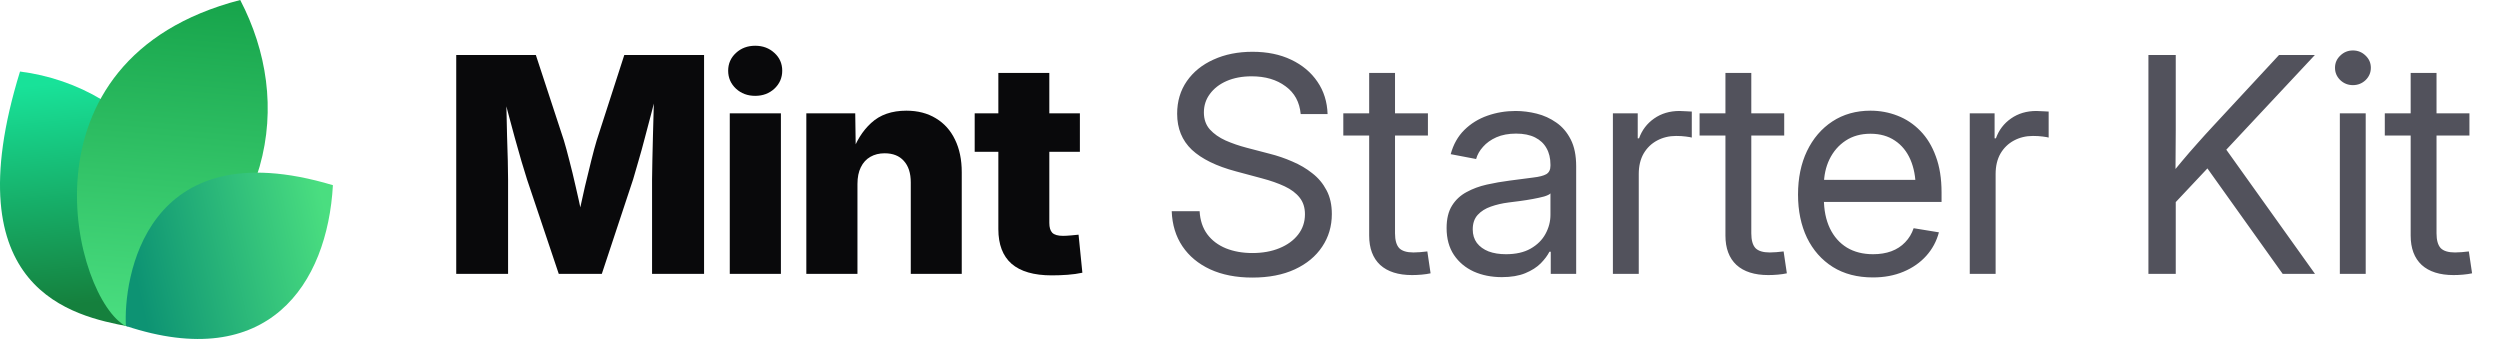
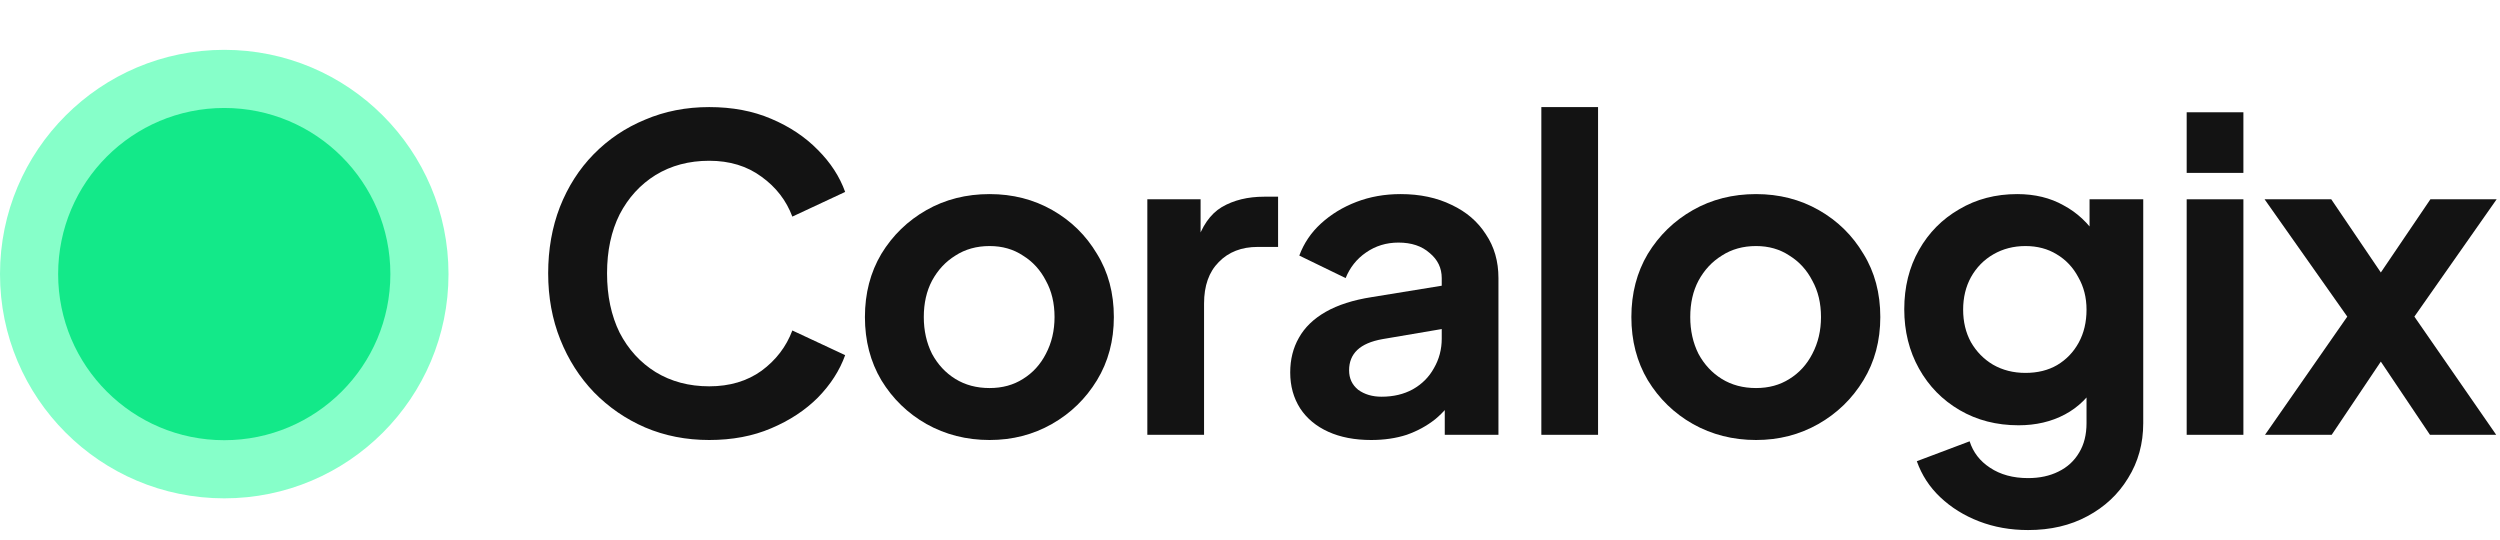
- <svg xmlns="http://www.w3.org/2000/svg" width="177" height="24" viewBox="0 0 177 24" fill="none">
-   <path d="M9.061 23.108C5.268 22.377 -3.391 20.627 1.417 5.064C9.634 6.099 16.973 14.064 9.061 23.108Z" fill="url(#paint0_linear_17557_2020)" />
-   <path d="M8.919 23.094C5.276 21.222 0.784 4.209 17.007 0C20.757 7.193 19.621 16.545 8.919 23.094Z" fill="url(#paint1_linear_17557_2020)" />
-   <path d="M8.914 23.079C8.735 19.882 10.159 9.085 23.57 13.111C23.181 20.123 18.984 26.418 8.914 23.079Z" fill="url(#paint2_linear_17557_2020)" />
-   <path d="M32.301 19.392V3.894H37.938L39.925 9.948C40.036 10.315 40.164 10.787 40.31 11.362C40.462 11.938 40.611 12.552 40.757 13.204C40.91 13.855 41.048 14.483 41.173 15.086C41.305 15.682 41.412 16.192 41.495 16.615H40.695C40.771 16.192 40.871 15.682 40.996 15.086C41.128 14.49 41.267 13.866 41.412 13.214C41.565 12.562 41.714 11.948 41.86 11.373C42.005 10.79 42.133 10.315 42.244 9.948L44.2 3.894H49.848V19.392H46.166V12.704C46.166 12.357 46.173 11.917 46.187 11.383C46.2 10.849 46.214 10.27 46.228 9.646C46.249 9.022 46.266 8.391 46.28 7.753C46.301 7.115 46.311 6.519 46.311 5.964H46.623C46.485 6.561 46.332 7.181 46.166 7.826C45.999 8.471 45.833 9.102 45.666 9.719C45.507 10.336 45.351 10.901 45.198 11.414C45.053 11.928 44.928 12.357 44.824 12.704L42.608 19.392H39.561L37.314 12.704C37.203 12.357 37.072 11.928 36.919 11.414C36.773 10.901 36.614 10.34 36.441 9.729C36.274 9.112 36.104 8.481 35.931 7.836C35.764 7.192 35.608 6.567 35.463 5.964H35.827C35.834 6.512 35.844 7.105 35.858 7.743C35.872 8.374 35.886 9.005 35.9 9.636C35.92 10.26 35.938 10.839 35.952 11.373C35.965 11.907 35.972 12.351 35.972 12.704V19.392H32.301ZM51.668 19.392V8.024H55.288V19.392H51.668ZM53.468 6.786C52.927 6.786 52.473 6.616 52.105 6.276C51.738 5.93 51.554 5.507 51.554 5.007C51.554 4.508 51.738 4.088 52.105 3.749C52.473 3.409 52.927 3.239 53.468 3.239C54.009 3.239 54.463 3.409 54.83 3.749C55.198 4.082 55.382 4.501 55.382 5.007C55.382 5.507 55.198 5.93 54.83 6.276C54.463 6.616 54.009 6.786 53.468 6.786ZM60.708 13.027V19.392H57.088V8.024H60.551L60.593 10.967H60.281C60.593 10.024 61.061 9.268 61.685 8.7C62.309 8.124 63.138 7.836 64.171 7.836C64.975 7.836 65.672 8.017 66.262 8.377C66.851 8.731 67.302 9.234 67.614 9.885C67.933 10.537 68.092 11.307 68.092 12.194V19.392H64.483V12.912C64.483 12.26 64.32 11.754 63.994 11.394C63.675 11.033 63.221 10.853 62.632 10.853C62.25 10.853 61.914 10.936 61.623 11.102C61.332 11.269 61.106 11.515 60.947 11.841C60.787 12.16 60.708 12.555 60.708 13.027ZM76.456 8.024V10.749H69.008V8.024H76.456ZM70.683 5.163H74.292V15.783C74.292 16.102 74.361 16.334 74.5 16.48C74.646 16.625 74.899 16.698 75.259 16.698C75.405 16.698 75.596 16.688 75.831 16.667C76.074 16.646 76.251 16.629 76.362 16.615L76.632 19.309C76.313 19.378 75.963 19.427 75.582 19.455C75.207 19.482 74.836 19.496 74.469 19.496C73.2 19.496 72.25 19.222 71.619 18.674C70.995 18.127 70.683 17.308 70.683 16.22V5.163Z" fill="#09090B" />
-   <path d="M88.667 19.652C87.523 19.652 86.528 19.458 85.682 19.07C84.843 18.681 84.188 18.137 83.716 17.437C83.245 16.736 82.992 15.908 82.957 14.951H84.933C84.968 15.596 85.148 16.14 85.474 16.584C85.8 17.021 86.24 17.354 86.795 17.582C87.35 17.804 87.974 17.915 88.667 17.915C89.388 17.915 90.026 17.801 90.581 17.572C91.143 17.343 91.583 17.024 91.902 16.615C92.228 16.199 92.391 15.717 92.391 15.169C92.391 14.698 92.266 14.306 92.017 13.994C91.767 13.675 91.413 13.408 90.956 13.193C90.498 12.978 89.954 12.787 89.323 12.621L87.502 12.132C86.123 11.765 85.082 11.255 84.382 10.603C83.689 9.944 83.342 9.095 83.342 8.055C83.342 7.174 83.571 6.404 84.028 5.746C84.486 5.087 85.117 4.577 85.921 4.217C86.726 3.849 87.645 3.666 88.678 3.666C89.718 3.666 90.63 3.853 91.413 4.227C92.204 4.602 92.824 5.122 93.275 5.787C93.726 6.446 93.965 7.209 93.993 8.076H92.089C92.013 7.23 91.656 6.574 91.018 6.11C90.387 5.638 89.586 5.403 88.615 5.403C87.95 5.403 87.36 5.513 86.847 5.735C86.341 5.957 85.946 6.262 85.661 6.651C85.377 7.032 85.235 7.469 85.235 7.961C85.235 8.447 85.377 8.849 85.661 9.168C85.946 9.48 86.317 9.74 86.774 9.948C87.232 10.149 87.724 10.319 88.251 10.457L89.884 10.884C90.439 11.023 90.977 11.206 91.496 11.435C92.023 11.657 92.495 11.934 92.911 12.267C93.334 12.593 93.67 12.995 93.92 13.474C94.17 13.945 94.294 14.504 94.294 15.149C94.294 16.015 94.066 16.788 93.608 17.468C93.157 18.148 92.512 18.681 91.673 19.07C90.834 19.458 89.832 19.652 88.667 19.652ZM101.097 8.024V9.594H95.106V8.024H101.097ZM96.937 5.163H98.767V16.521C98.767 17 98.865 17.347 99.059 17.562C99.26 17.77 99.6 17.874 100.078 17.874C100.21 17.874 100.366 17.867 100.546 17.853C100.733 17.832 100.903 17.815 101.056 17.801L101.285 19.351C101.097 19.392 100.886 19.423 100.65 19.444C100.414 19.465 100.189 19.475 99.974 19.475C98.996 19.475 98.244 19.236 97.717 18.758C97.197 18.272 96.937 17.579 96.937 16.677V5.163ZM106.33 19.621C105.595 19.621 104.932 19.489 104.343 19.226C103.754 18.955 103.285 18.564 102.939 18.05C102.592 17.53 102.419 16.896 102.419 16.147C102.419 15.495 102.547 14.965 102.804 14.556C103.06 14.146 103.403 13.828 103.833 13.599C104.263 13.363 104.742 13.186 105.269 13.068C105.796 12.95 106.333 12.857 106.881 12.787C107.574 12.69 108.132 12.617 108.555 12.569C108.978 12.52 109.287 12.441 109.481 12.33C109.675 12.212 109.772 12.014 109.772 11.737V11.654C109.772 11.203 109.679 10.815 109.492 10.489C109.311 10.163 109.041 9.91 108.68 9.729C108.32 9.549 107.872 9.459 107.338 9.459C106.805 9.459 106.34 9.546 105.945 9.719C105.556 9.892 105.241 10.118 104.998 10.395C104.755 10.665 104.593 10.953 104.509 11.258L102.71 10.915C102.897 10.222 103.22 9.65 103.677 9.199C104.135 8.748 104.679 8.412 105.31 8.19C105.941 7.968 106.607 7.857 107.307 7.857C107.8 7.857 108.295 7.92 108.795 8.044C109.301 8.169 109.765 8.381 110.188 8.679C110.611 8.97 110.951 9.369 111.208 9.875C111.464 10.374 111.593 11.005 111.593 11.768V19.392H109.793V17.822H109.7C109.568 18.085 109.363 18.359 109.086 18.643C108.809 18.921 108.444 19.153 107.994 19.34C107.543 19.527 106.988 19.621 106.33 19.621ZM106.621 17.998C107.321 17.998 107.904 17.867 108.368 17.603C108.84 17.333 109.19 16.986 109.419 16.563C109.654 16.133 109.772 15.682 109.772 15.211V13.692C109.703 13.769 109.554 13.841 109.325 13.911C109.096 13.973 108.829 14.032 108.524 14.088C108.226 14.143 107.921 14.192 107.609 14.233C107.304 14.275 107.033 14.309 106.798 14.337C106.354 14.393 105.938 14.49 105.549 14.628C105.168 14.76 104.86 14.954 104.624 15.211C104.388 15.467 104.27 15.811 104.27 16.241C104.27 16.615 104.367 16.934 104.561 17.198C104.762 17.461 105.04 17.662 105.393 17.801C105.747 17.933 106.156 17.998 106.621 17.998ZM114.193 19.392V8.024H115.951V9.792H116.045C116.253 9.209 116.61 8.741 117.116 8.388C117.622 8.034 118.219 7.857 118.905 7.857C119.058 7.857 119.217 7.864 119.384 7.878C119.55 7.885 119.682 7.892 119.779 7.899V9.74C119.716 9.719 119.578 9.695 119.363 9.667C119.155 9.639 118.922 9.625 118.666 9.625C118.174 9.625 117.726 9.733 117.324 9.948C116.922 10.163 116.603 10.471 116.367 10.874C116.138 11.276 116.024 11.758 116.024 12.319V19.392H114.193ZM126.322 8.024V9.594H120.33V8.024H126.322ZM122.161 5.163H123.992V16.521C123.992 17 124.089 17.347 124.283 17.562C124.484 17.77 124.824 17.874 125.302 17.874C125.434 17.874 125.59 17.867 125.77 17.853C125.958 17.832 126.127 17.815 126.28 17.801L126.509 19.351C126.322 19.392 126.11 19.423 125.874 19.444C125.639 19.465 125.413 19.475 125.198 19.475C124.221 19.475 123.468 19.236 122.941 18.758C122.421 18.272 122.161 17.579 122.161 16.677V5.163ZM132.604 19.642C131.502 19.642 130.555 19.396 129.765 18.903C128.974 18.404 128.364 17.714 127.934 16.834C127.511 15.946 127.3 14.927 127.3 13.775C127.3 12.611 127.511 11.584 127.934 10.697C128.364 9.802 128.964 9.102 129.734 8.596C130.51 8.089 131.408 7.836 132.428 7.836C133.1 7.836 133.738 7.954 134.341 8.19C134.952 8.426 135.489 8.783 135.954 9.261C136.425 9.74 136.793 10.343 137.056 11.071C137.327 11.792 137.462 12.645 137.462 13.63V14.296H128.433V12.735H136.463L135.631 13.297C135.631 12.541 135.506 11.876 135.257 11.3C135.007 10.725 134.643 10.277 134.165 9.958C133.686 9.632 133.107 9.469 132.428 9.469C131.748 9.469 131.162 9.632 130.67 9.958C130.177 10.284 129.796 10.725 129.526 11.279C129.262 11.827 129.13 12.441 129.13 13.12V14.046C129.13 14.864 129.273 15.572 129.557 16.168C129.841 16.757 130.243 17.211 130.763 17.53C131.283 17.842 131.901 17.998 132.615 17.998C133.093 17.998 133.523 17.929 133.905 17.79C134.293 17.645 134.619 17.433 134.882 17.156C135.153 16.879 135.354 16.546 135.486 16.157L137.275 16.449C137.108 17.08 136.81 17.634 136.38 18.113C135.95 18.591 135.413 18.966 134.768 19.236C134.123 19.507 133.402 19.642 132.604 19.642ZM139.459 19.392V8.024H141.217V9.792H141.311C141.519 9.209 141.876 8.741 142.382 8.388C142.888 8.034 143.485 7.857 144.171 7.857C144.324 7.857 144.483 7.864 144.649 7.878C144.816 7.885 144.948 7.892 145.045 7.899V9.74C144.982 9.719 144.844 9.695 144.629 9.667C144.421 9.639 144.188 9.625 143.932 9.625C143.439 9.625 142.992 9.733 142.59 9.948C142.188 10.163 141.869 10.471 141.633 10.874C141.404 11.276 141.29 11.758 141.29 12.319V19.392H139.459ZM153.429 14.961V12.715C153.783 12.257 154.136 11.82 154.49 11.404C154.844 10.981 155.204 10.565 155.572 10.156C155.939 9.74 156.314 9.327 156.695 8.918L161.355 3.894H163.893L157.277 10.967H157.184L153.429 14.961ZM152.108 19.392V3.894H154.043V9.241L154.022 12.559L154.043 13.505V19.392H152.108ZM161.615 19.392L155.967 11.477L157.173 9.969L163.903 19.392H161.615ZM165.661 19.392V8.024H167.492V19.392H165.661ZM166.587 6.027C166.24 6.027 165.942 5.909 165.692 5.673C165.443 5.43 165.318 5.139 165.318 4.799C165.318 4.459 165.443 4.172 165.692 3.936C165.942 3.693 166.24 3.572 166.587 3.572C166.934 3.572 167.232 3.693 167.482 3.936C167.731 4.172 167.856 4.459 167.856 4.799C167.856 5.139 167.731 5.43 167.482 5.673C167.232 5.909 166.934 6.027 166.587 6.027ZM174.836 8.024V9.594H168.844V8.024H174.836ZM170.675 5.163H172.506V16.521C172.506 17 172.603 17.347 172.797 17.562C172.998 17.77 173.338 17.874 173.816 17.874C173.948 17.874 174.104 17.867 174.284 17.853C174.472 17.832 174.641 17.815 174.794 17.801L175.023 19.351C174.836 19.392 174.624 19.423 174.388 19.444C174.153 19.465 173.927 19.475 173.712 19.475C172.735 19.475 171.982 19.236 171.455 18.758C170.935 18.272 170.675 17.579 170.675 16.677V5.163Z" fill="#52525C" />
-   <defs>
-     <linearGradient id="paint0_linear_17557_2020" x1="3.776" y1="5.916" x2="5.232" y2="21.559" gradientUnits="userSpaceOnUse">
-       <stop stop-color="#18E299" />
-       <stop offset="1" stop-color="#15803D" />
-     </linearGradient>
-     <linearGradient id="paint1_linear_17557_2020" x1="12.171" y1="-0.718" x2="10.19" y2="22.983" gradientUnits="userSpaceOnUse">
-       <stop stop-color="#16A34A" />
-       <stop offset="1" stop-color="#4ADE80" />
-     </linearGradient>
-     <linearGradient id="paint2_linear_17557_2020" x1="23.133" y1="15.353" x2="9.338" y2="18.52" gradientUnits="userSpaceOnUse">
-       <stop stop-color="#4ADE80" />
-       <stop offset="1" stop-color="#0D9373" />
-     </linearGradient>
-   </defs>
+ <svg xmlns="http://www.w3.org/2000/svg" width="301" height="65" viewBox="0 0 301 65" fill="none">
+   <path d="M54 33C54 47.912 41.912 60 27 60C12.088 60 0 47.912 0 33C0 18.088 12.088 6 27 6C41.912 6 54 18.088 54 33Z" fill="#86FFC9" />
+   <path d="M47 33C47 44.046 38.046 53 27 53C15.954 53 7 44.046 7 33C7 21.954 15.954 13 27 13C38.046 13 47 21.954 47 33Z" fill="#13E989" />
+   <path d="M85.39 52.976C82.61 52.976 80.039 52.472 77.676 51.465C75.348 50.457 73.297 49.049 71.525 47.242C69.788 45.435 68.433 43.316 67.46 40.883C66.487 38.451 66 35.792 66 32.908C66 30.024 66.469 27.366 67.407 24.933C68.38 22.466 69.736 20.346 71.473 18.574C73.245 16.767 75.313 15.377 77.676 14.404C80.039 13.396 82.61 12.893 85.39 12.893C88.17 12.893 90.655 13.362 92.844 14.3C95.068 15.238 96.944 16.489 98.473 18.053C100.002 19.582 101.097 21.267 101.757 23.109L95.398 26.08C94.668 24.134 93.435 22.536 91.697 21.285C89.96 19.999 87.857 19.356 85.39 19.356C82.958 19.356 80.803 19.929 78.927 21.076C77.085 22.223 75.643 23.804 74.6 25.819C73.593 27.835 73.089 30.198 73.089 32.908C73.089 35.619 73.593 37.999 74.6 40.049C75.643 42.065 77.085 43.646 78.927 44.793C80.803 45.939 82.958 46.513 85.39 46.513C87.857 46.513 89.96 45.887 91.697 44.636C93.435 43.35 94.668 41.735 95.398 39.789L101.757 42.76C101.097 44.602 100.002 46.304 98.473 47.868C96.944 49.397 95.068 50.63 92.844 51.569C90.655 52.507 88.17 52.976 85.39 52.976Z" fill="#131313" />
+   <path d="M119.148 52.976C116.368 52.976 113.832 52.333 111.538 51.047C109.28 49.762 107.473 48.007 106.117 45.783C104.797 43.559 104.137 41.022 104.137 38.173C104.137 35.323 104.797 32.787 106.117 30.563C107.473 28.339 109.28 26.584 111.538 25.298C113.797 24.012 116.334 23.369 119.148 23.369C121.928 23.369 124.448 24.012 126.706 25.298C128.965 26.584 130.755 28.339 132.075 30.563C133.43 32.752 134.108 35.289 134.108 38.173C134.108 41.022 133.43 43.559 132.075 45.783C130.72 48.007 128.913 49.762 126.654 51.047C124.396 52.333 121.894 52.976 119.148 52.976ZM119.148 46.721C120.677 46.721 122.015 46.356 123.162 45.627C124.343 44.897 125.264 43.889 125.924 42.603C126.619 41.283 126.967 39.806 126.967 38.173C126.967 36.505 126.619 35.045 125.924 33.794C125.264 32.509 124.343 31.501 123.162 30.771C122.015 30.007 120.677 29.624 119.148 29.624C117.585 29.624 116.212 30.007 115.031 30.771C113.849 31.501 112.911 32.509 112.216 33.794C111.556 35.045 111.225 36.505 111.225 38.173C111.225 39.806 111.556 41.283 112.216 42.603C112.911 43.889 113.849 44.897 115.031 45.627C116.212 46.356 117.585 46.721 119.148 46.721Z" fill="#131313" />
+   <path d="M138.139 52.351V23.995H144.551V30.302L144.03 29.364C144.69 27.244 145.715 25.767 147.105 24.933C148.53 24.099 150.232 23.682 152.213 23.682H153.881V29.729H151.431C149.485 29.729 147.921 30.337 146.74 31.553C145.558 32.734 144.968 34.403 144.968 36.557V52.351H138.139Z" fill="#131313" />
+   <path d="M165.089 52.976C163.108 52.976 161.388 52.646 159.929 51.986C158.469 51.325 157.34 50.387 156.541 49.171C155.741 47.92 155.342 46.478 155.342 44.845C155.342 43.281 155.689 41.891 156.384 40.675C157.079 39.424 158.156 38.381 159.616 37.547C161.075 36.713 162.917 36.123 165.141 35.775L174.419 34.264V39.476L166.444 40.831C165.089 41.074 164.081 41.509 163.421 42.134C162.761 42.76 162.431 43.576 162.431 44.584C162.431 45.557 162.795 46.339 163.525 46.93C164.29 47.486 165.228 47.764 166.34 47.764C167.765 47.764 169.016 47.468 170.093 46.878C171.205 46.252 172.056 45.401 172.647 44.324C173.272 43.246 173.585 42.065 173.585 40.779V33.482C173.585 32.265 173.099 31.258 172.126 30.458C171.187 29.624 169.936 29.207 168.373 29.207C166.913 29.207 165.61 29.607 164.463 30.406C163.351 31.171 162.535 32.196 162.014 33.482L156.436 30.771C156.992 29.277 157.861 27.991 159.043 26.914C160.259 25.802 161.683 24.933 163.317 24.308C164.95 23.682 166.722 23.369 168.633 23.369C170.962 23.369 173.012 23.804 174.784 24.673C176.556 25.507 177.929 26.688 178.902 28.217C179.91 29.711 180.413 31.466 180.413 33.482V52.351H173.95V47.503L175.41 47.399C174.68 48.615 173.811 49.64 172.803 50.474C171.796 51.273 170.649 51.899 169.363 52.351C168.077 52.768 166.653 52.976 165.089 52.976Z" fill="#131313" />
+   <path d="M185.578 52.351V12.893H192.406V52.351H185.578Z" fill="#131313" />
+   <path d="M211.429 52.976C208.649 52.976 206.112 52.333 203.819 51.047C201.56 49.762 199.753 48.007 198.398 45.783C197.077 43.559 196.417 41.022 196.417 38.173C196.417 35.323 197.077 32.787 198.398 30.563C199.753 28.339 201.56 26.584 203.819 25.298C206.078 24.012 208.614 23.369 211.429 23.369C214.209 23.369 216.728 24.012 218.987 25.298C221.246 26.584 223.035 28.339 224.356 30.563C225.711 32.752 226.389 35.289 226.389 38.173C226.389 41.022 225.711 43.559 224.356 45.783C223.001 48.007 221.194 49.762 218.935 51.047C216.676 52.333 214.174 52.976 211.429 52.976ZM211.429 46.721C212.958 46.721 214.296 46.356 215.443 45.627C216.624 44.897 217.545 43.889 218.205 42.603C218.9 41.283 219.248 39.806 219.248 38.173C219.248 36.505 218.9 35.045 218.205 33.794C217.545 32.509 216.624 31.501 215.443 30.771C214.296 30.007 212.958 29.624 211.429 29.624C209.865 29.624 208.493 30.007 207.311 30.771C206.13 31.501 205.191 32.509 204.496 33.794C203.836 35.045 203.506 36.505 203.506 38.173C203.506 39.806 203.836 41.283 204.496 42.603C205.191 43.889 206.13 44.897 207.311 45.627C208.493 46.356 209.865 46.721 211.429 46.721Z" fill="#131313" />
+   <path d="M244.181 63.818C242.061 63.818 240.098 63.47 238.291 62.775C236.484 62.08 234.92 61.108 233.6 59.856C232.314 58.64 231.376 57.198 230.785 55.53L237.144 53.133C237.561 54.453 238.378 55.513 239.594 56.312C240.845 57.146 242.374 57.563 244.181 57.563C245.571 57.563 246.787 57.302 247.83 56.781C248.907 56.26 249.741 55.495 250.332 54.488C250.922 53.515 251.218 52.333 251.218 50.943V44.48L252.521 46.044C251.548 47.746 250.245 49.032 248.611 49.901C246.978 50.77 245.119 51.204 243.034 51.204C240.393 51.204 238.03 50.596 235.945 49.38C233.86 48.163 232.227 46.495 231.046 44.376C229.864 42.256 229.273 39.876 229.273 37.235C229.273 34.559 229.864 32.178 231.046 30.094C232.227 28.009 233.843 26.375 235.893 25.194C237.943 23.978 240.272 23.369 242.878 23.369C244.997 23.369 246.857 23.821 248.455 24.725C250.088 25.593 251.443 26.862 252.521 28.53L251.582 30.25V23.995H258.046V50.943C258.046 53.41 257.438 55.617 256.222 57.563C255.04 59.509 253.407 61.038 251.322 62.15C249.272 63.262 246.891 63.818 244.181 63.818ZM243.868 44.897C245.328 44.897 246.596 44.584 247.673 43.959C248.785 43.298 249.654 42.395 250.279 41.248C250.905 40.101 251.218 38.781 251.218 37.287C251.218 35.827 250.887 34.524 250.227 33.377C249.602 32.196 248.733 31.275 247.621 30.615C246.544 29.955 245.293 29.624 243.868 29.624C242.443 29.624 241.158 29.955 240.011 30.615C238.864 31.275 237.961 32.196 237.3 33.377C236.675 34.524 236.362 35.827 236.362 37.287C236.362 38.746 236.675 40.049 237.3 41.196C237.961 42.343 238.847 43.246 239.959 43.907C241.106 44.567 242.409 44.897 243.868 44.897Z" fill="#131313" />
+   <path d="M263.276 52.351V23.995H270.105V52.351H263.276ZM263.276 20.816V13.518H270.105V20.816H263.276Z" fill="#131313" />
+   <path d="M272.708 52.351L282.612 38.121L272.656 23.995H280.683L288.45 35.462H284.853L292.62 23.995H300.595L290.691 38.121L300.543 52.351H292.568L284.905 40.935H288.398L280.735 52.351H272.708Z" fill="#131313" />
</svg>
